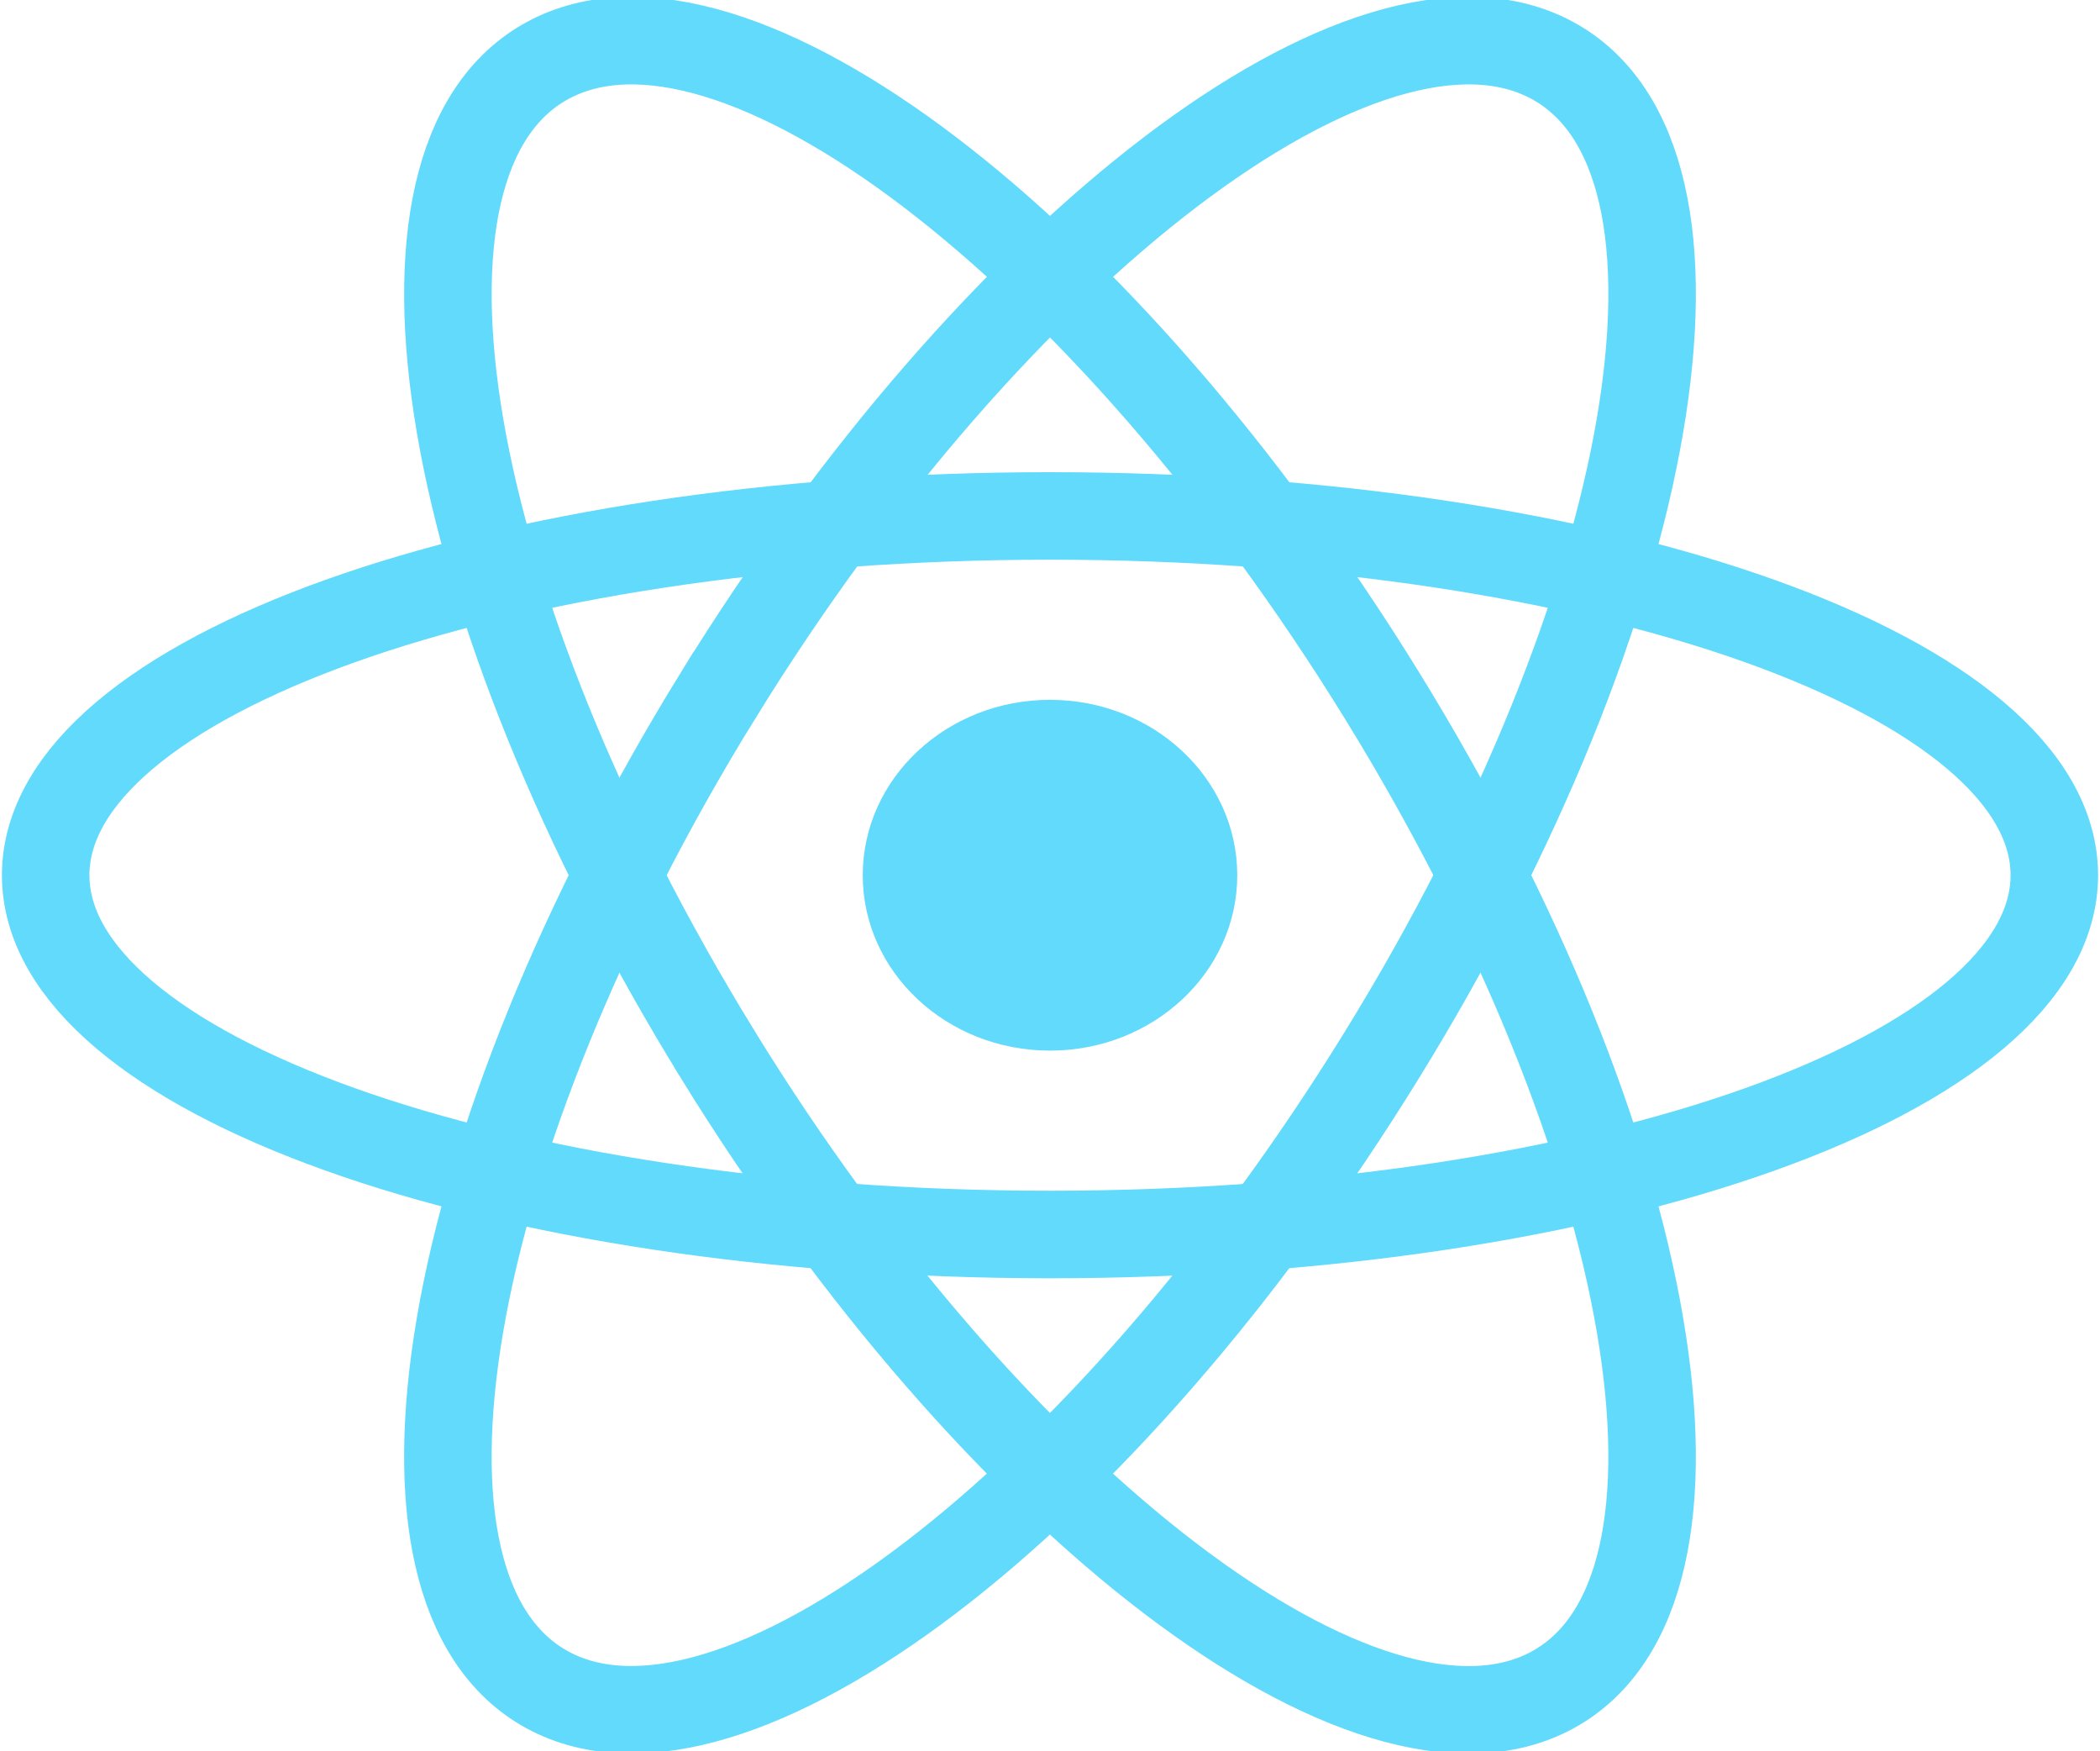
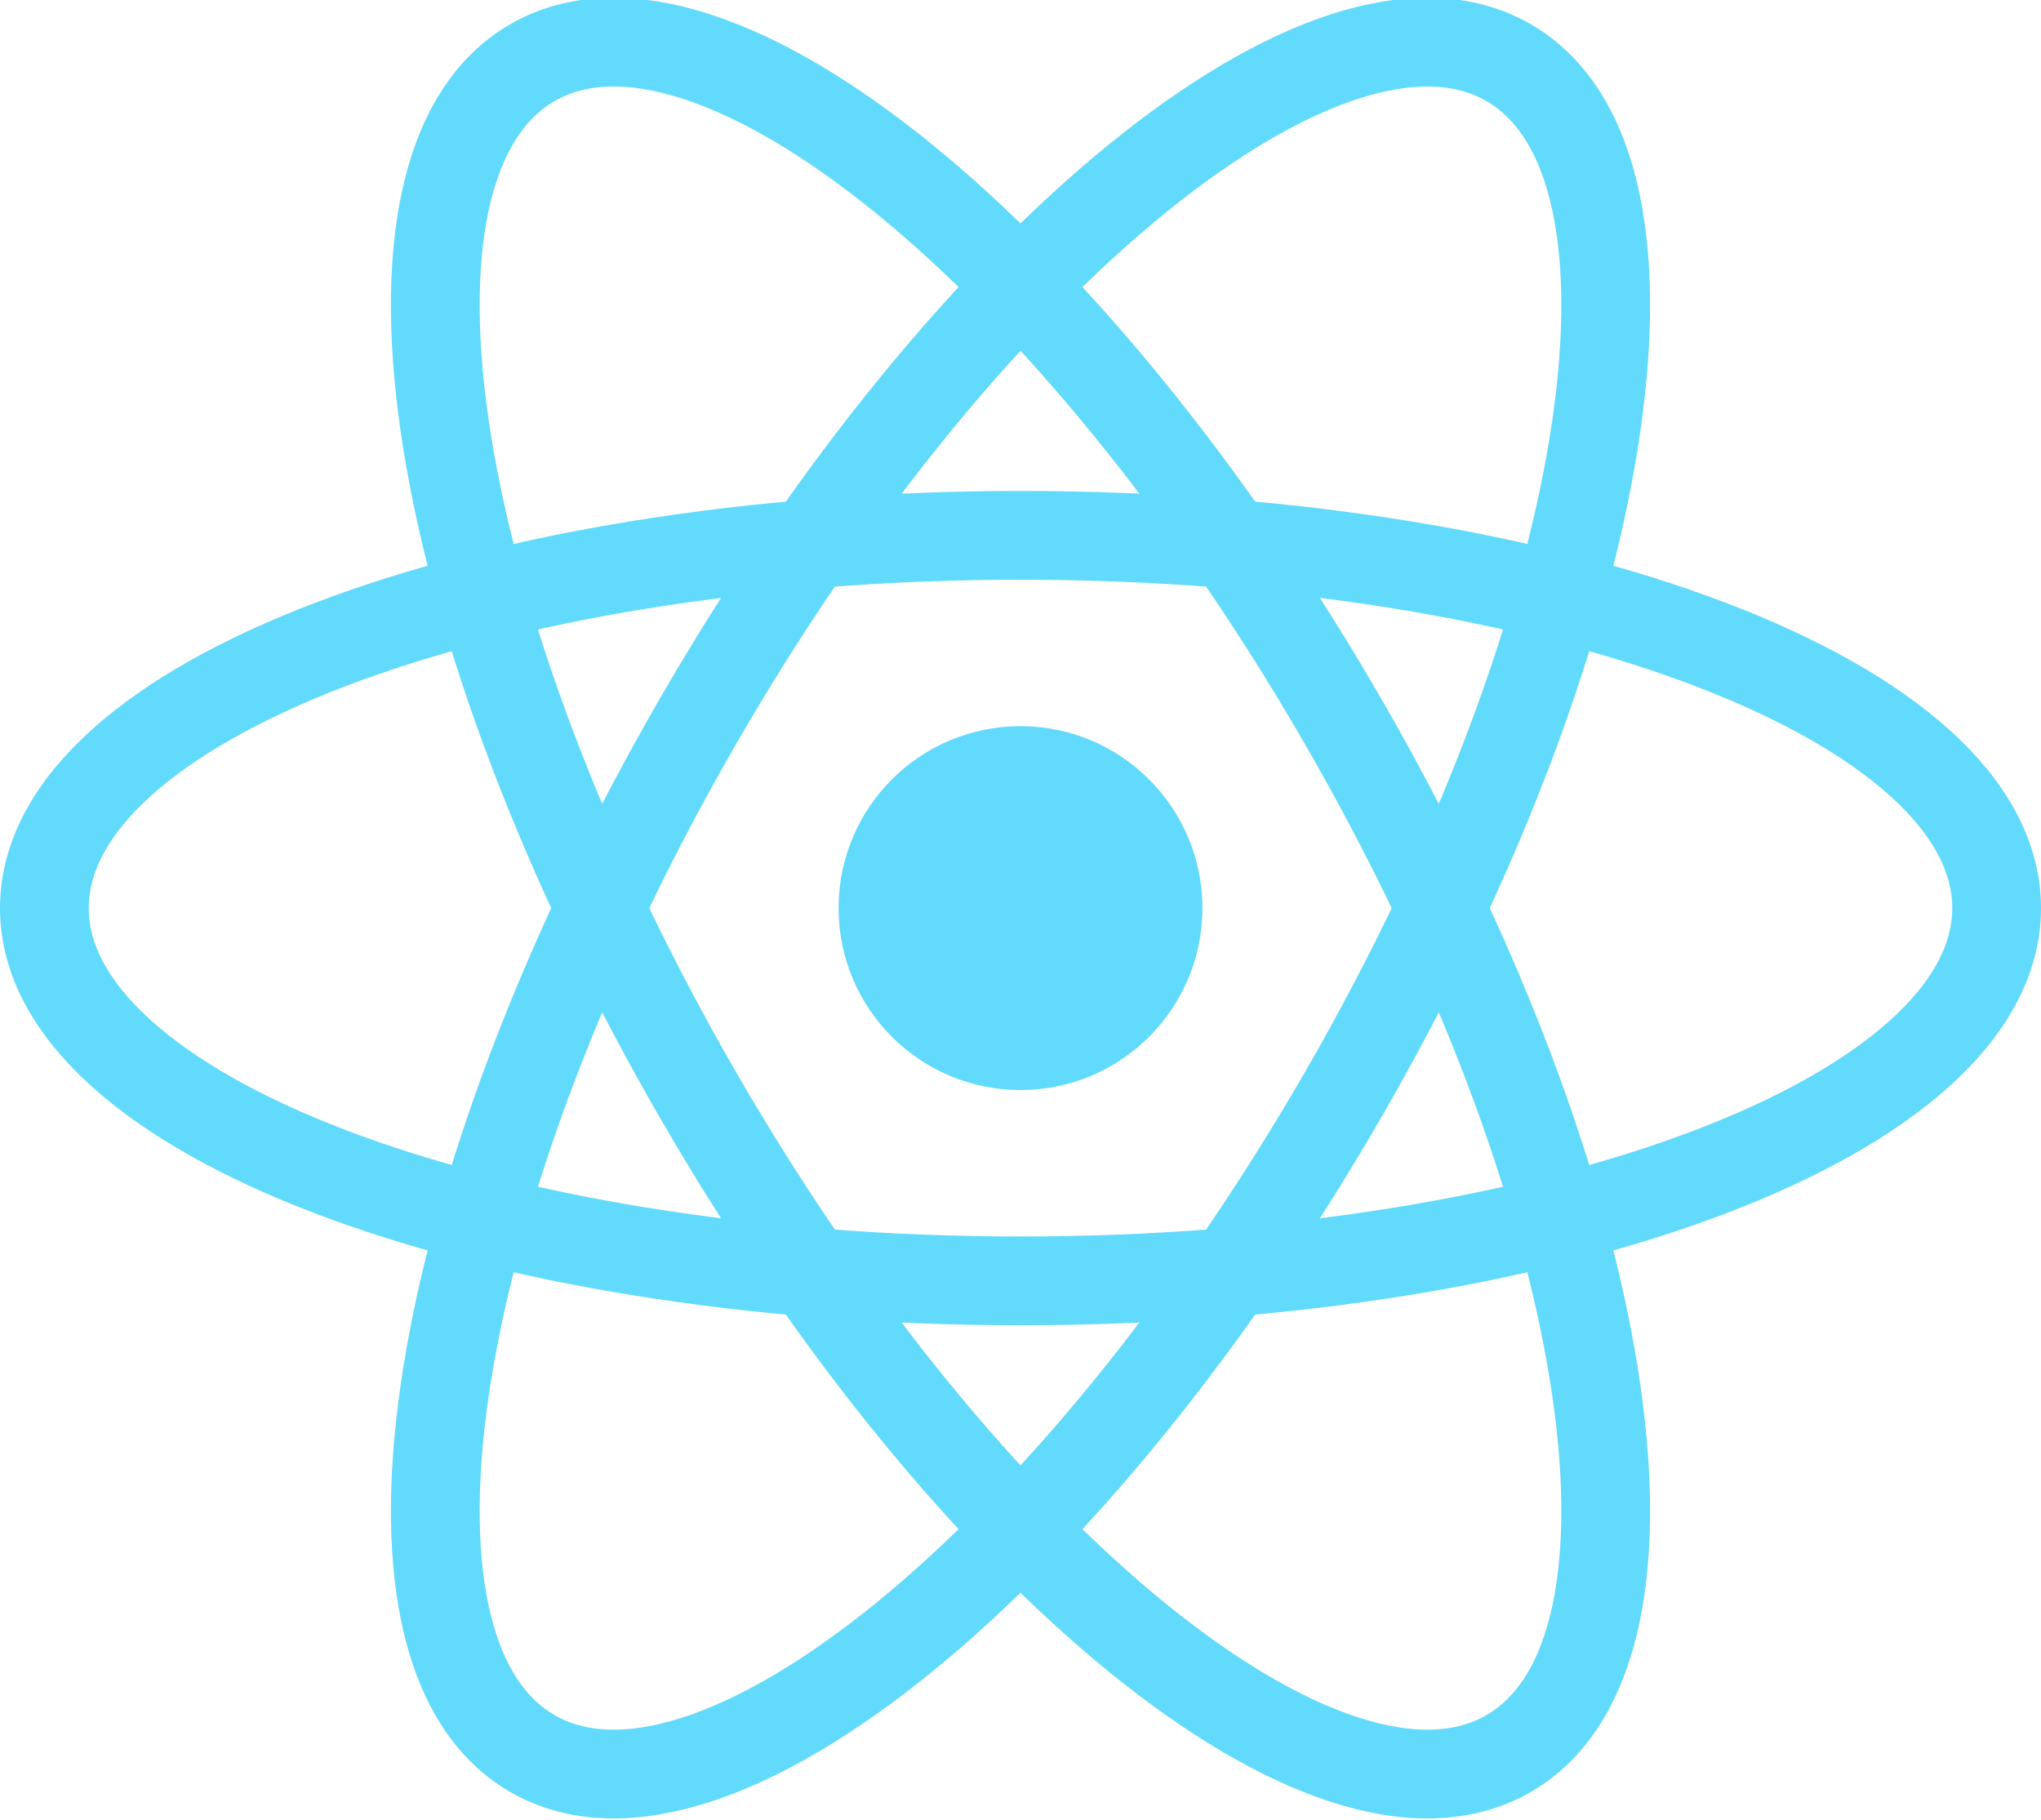
- <svg xmlns="http://www.w3.org/2000/svg" fill="none" viewBox="0 0 24 20">
-   <path d="M12 12.004c1.181 0 2.14-.897 2.14-2.004S13.18 7.996 12 7.996 9.86 8.893 9.86 10s.959 2.004 2.14 2.004z" fill="#61DAFB" />
-   <path d="M12 14.105c6.34 0 11.478-1.838 11.478-4.105 0-2.267-5.139-4.105-11.478-4.105C5.66 5.895.522 7.733.522 10c0 2.267 5.139 4.105 11.478 4.105z" stroke="#61DAFB" />
-   <path d="M8.205 12.053c3.17 5.142 7.438 8.391 9.534 7.258 2.096-1.134 1.226-6.221-1.944-11.363C12.625 2.806 8.357-.444 6.261.69 4.165 1.823 5.035 6.91 8.205 12.052z" stroke="#61DAFB" />
-   <path d="M8.205 7.948C5.035 13.09 4.165 18.177 6.26 19.31c2.096 1.133 6.365-2.116 9.534-7.258C18.965 6.91 19.835 1.822 17.74.69c-2.096-1.134-6.365 2.116-9.534 7.258z" stroke="#61DAFB" />
+ <svg xmlns="http://www.w3.org/2000/svg" viewBox="0 0 23 20.5">
+   <circle cx="11.5" cy="10.232" r="2.05" fill="#61dafb" />
+   <g stroke="#61dafb" fill="none">
+     <ellipse cx="11.5" cy="10.232" rx="11" ry="4.2" />
+     <ellipse cx="11.5" cy="10.232" rx="11" ry="4.2" transform="rotate(60 11.5 10.232)" />
+     <ellipse cx="11.5" cy="10.232" rx="11" ry="4.2" transform="rotate(120 11.5 10.232)" />
+   </g>
</svg>
